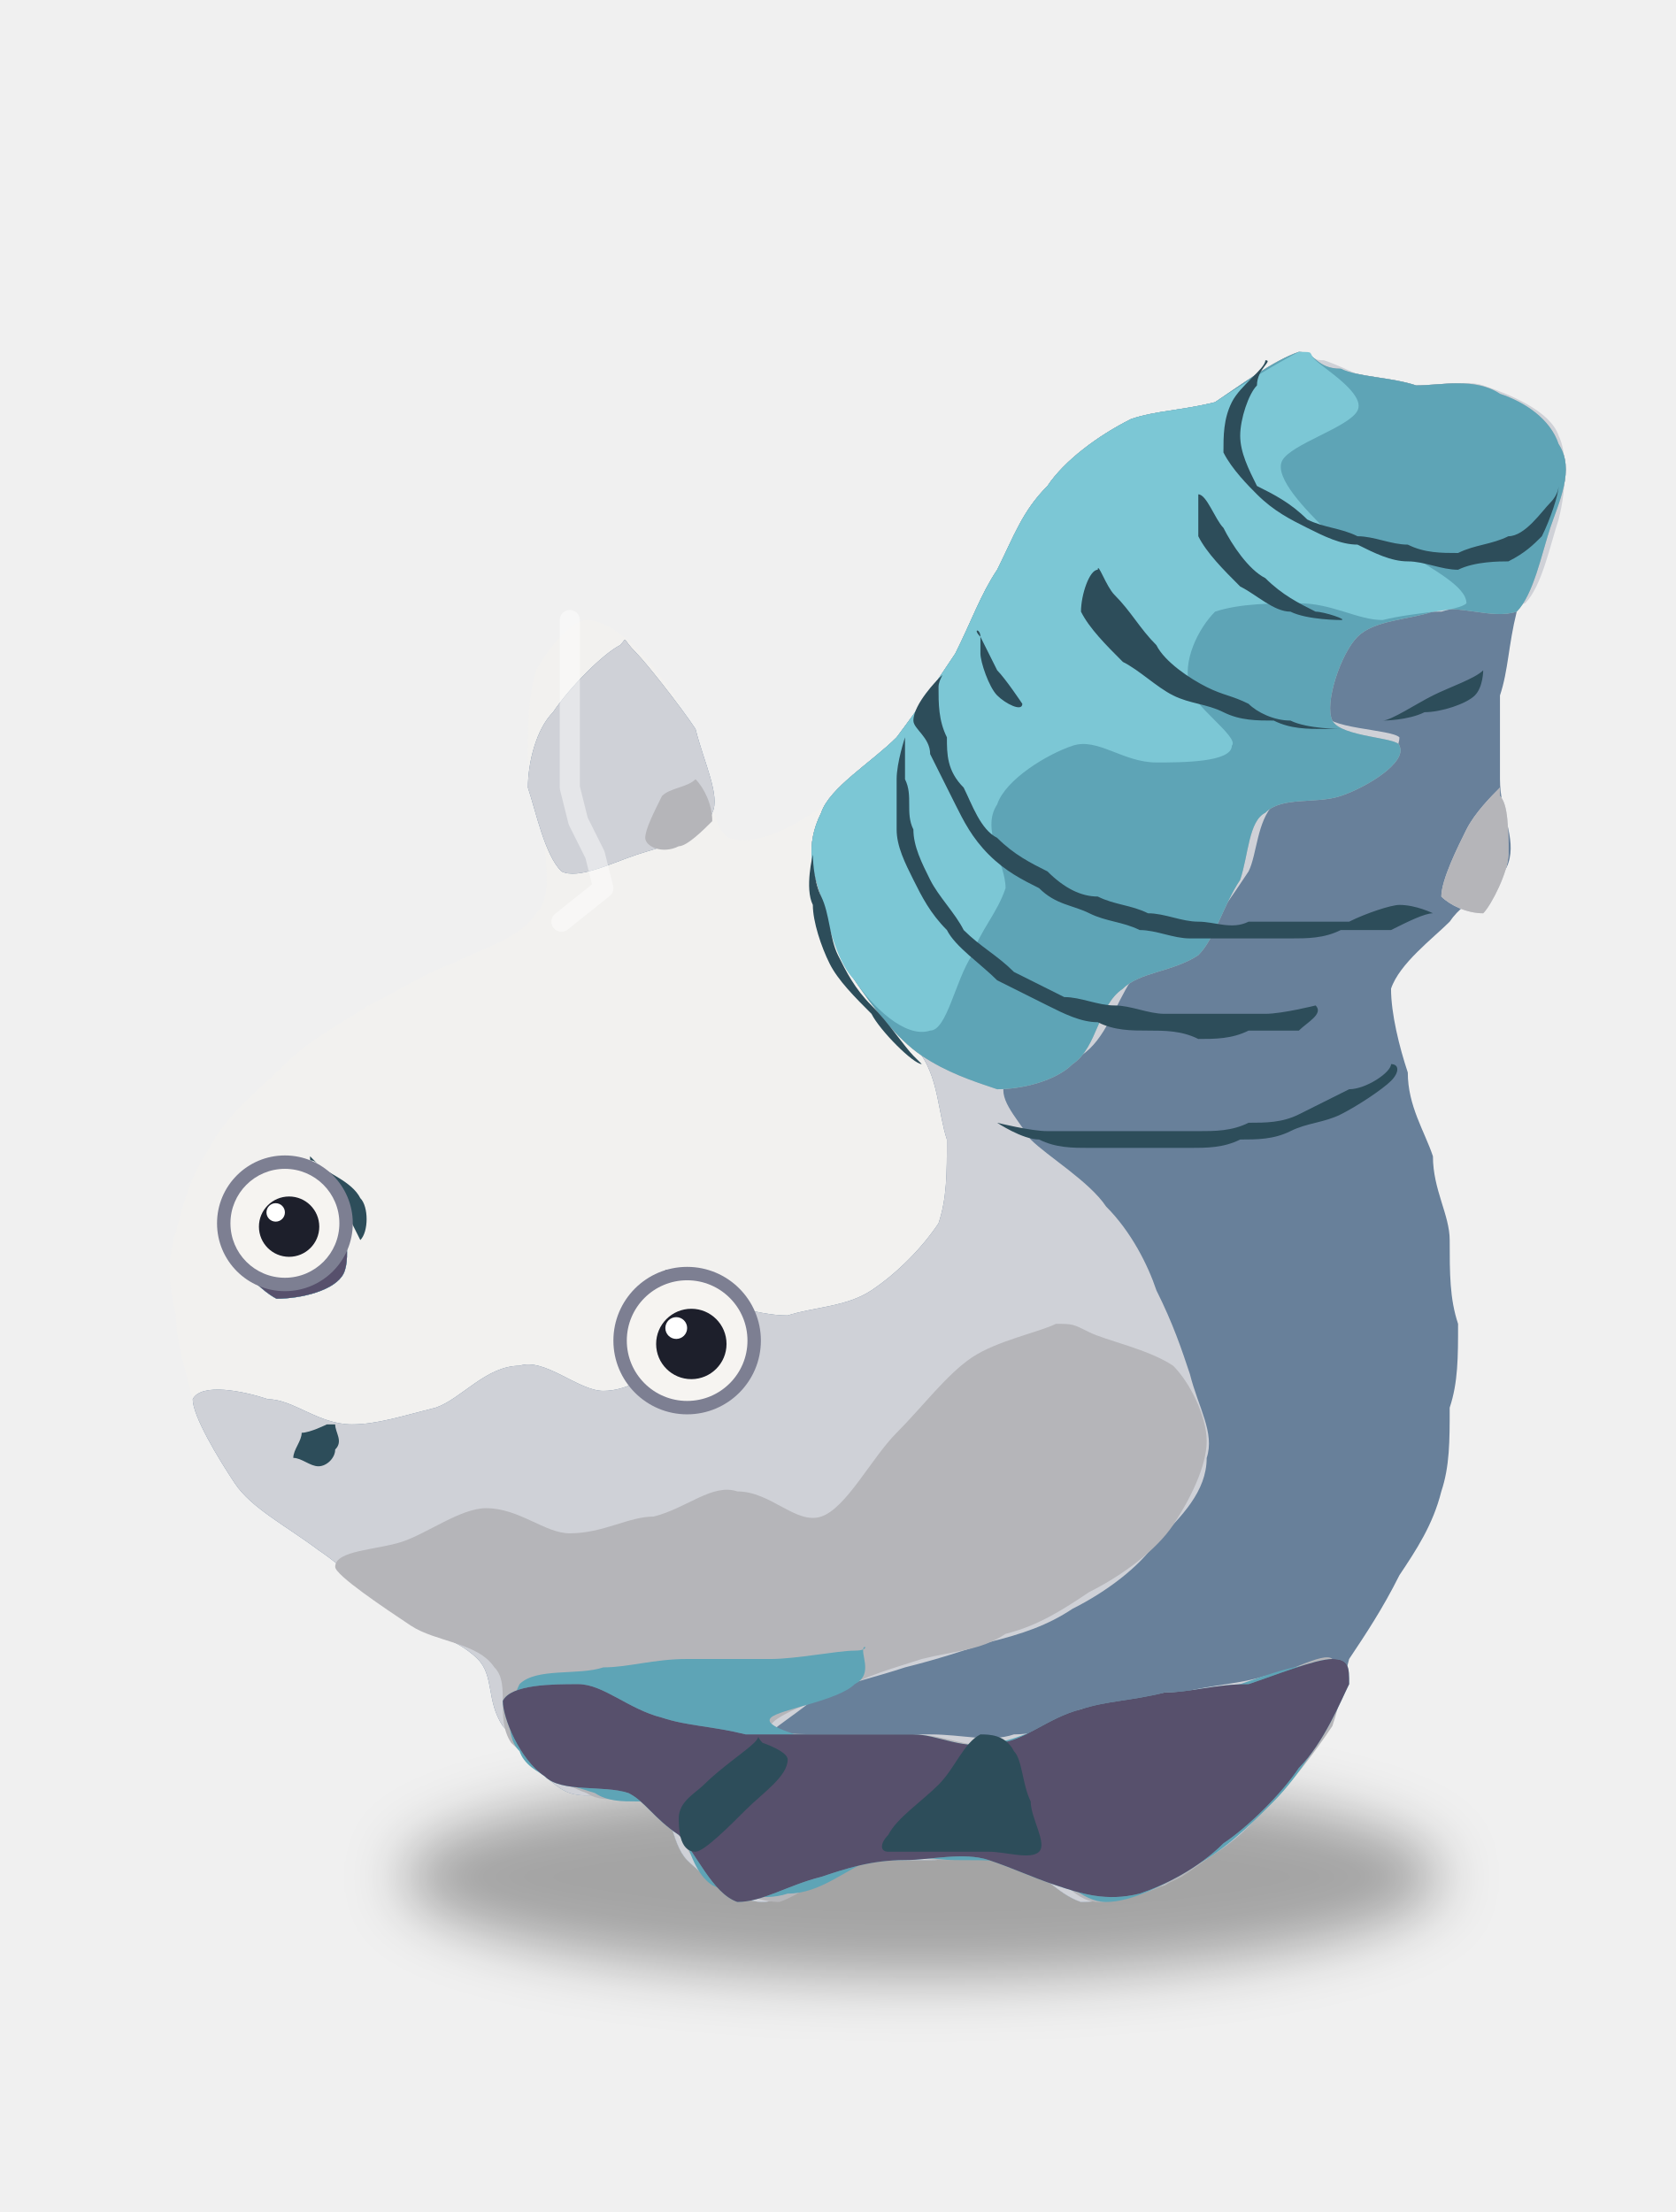
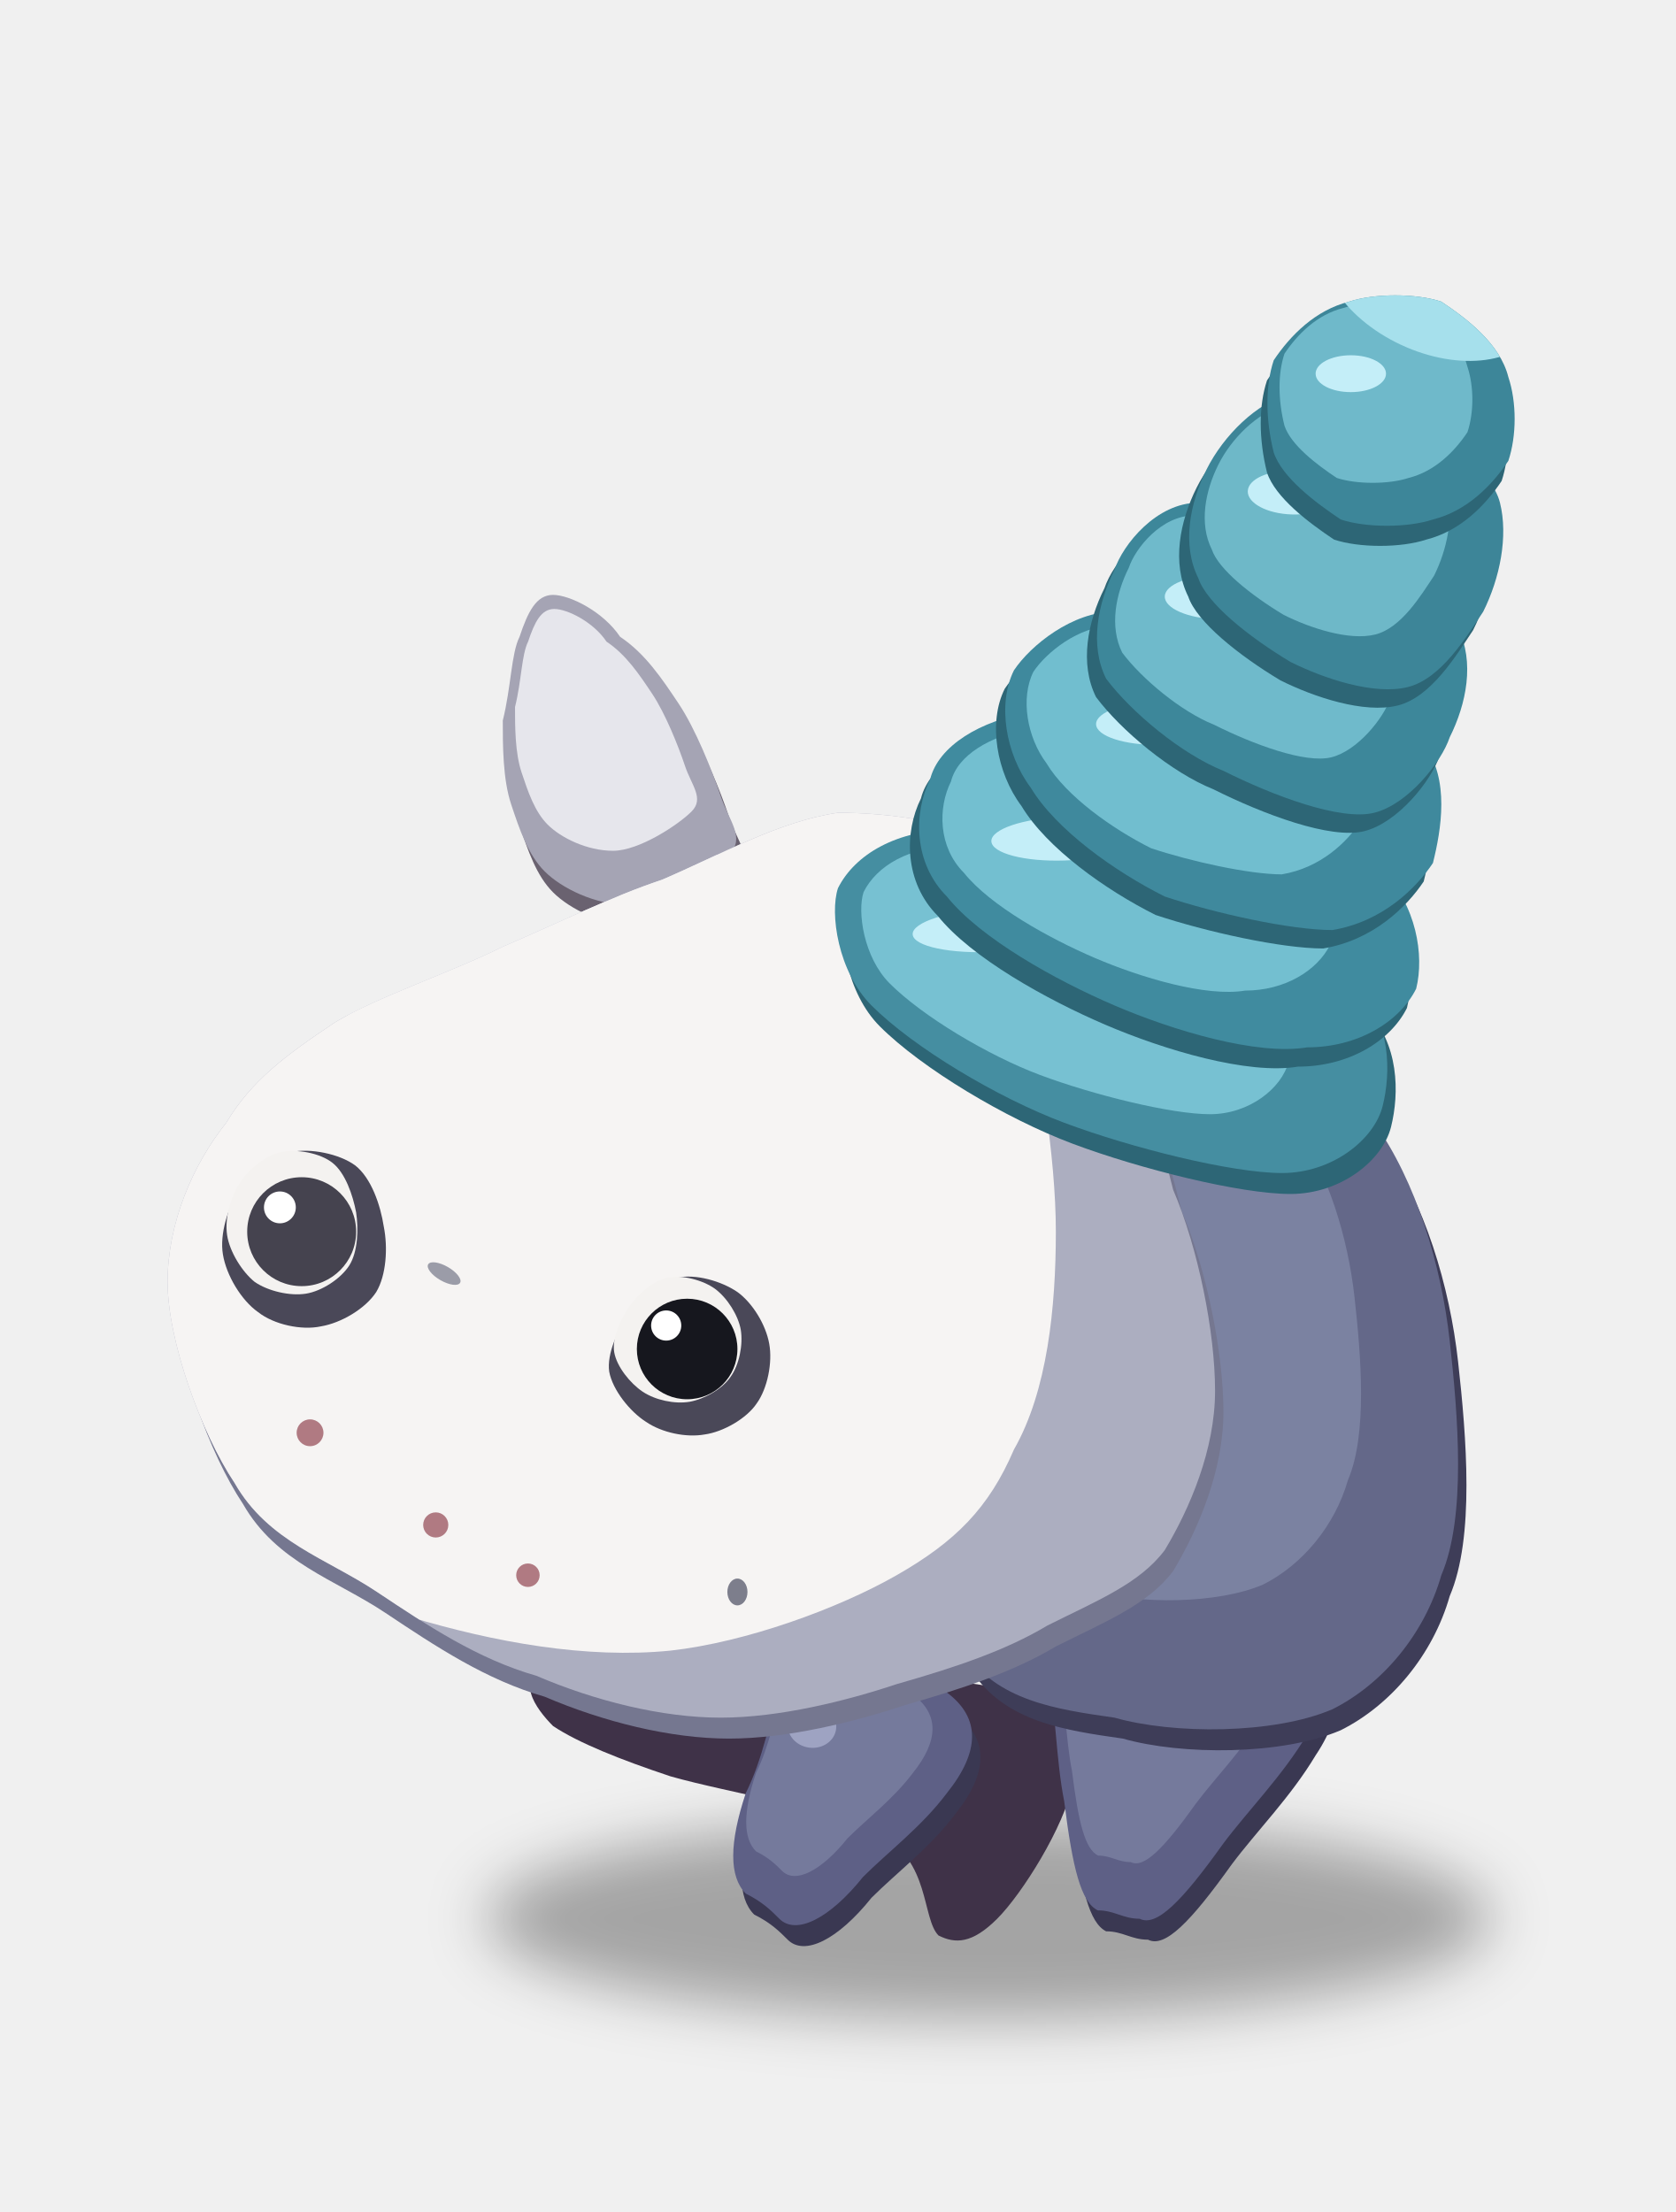
<svg xmlns="http://www.w3.org/2000/svg" viewBox="0 0 200 264" width="200" height="264">
  <defs>
    <filter id="seal-blur" x="-30%" y="-100%" width="160%" height="300%">
      <feGaussianBlur stdDeviation="3.5" />
    </filter>
  </defs>
  <g id="shadow">
-     <ellipse cx="110" cy="224" rx="62" ry="12" fill="#000" opacity="0.32" filter="url(#seal-blur)" />
-   </g>
-   <g id="body">
-     <path fill="#f2f1ef" d="M155 42c-3 1-7 4-10 6-4 1-7 1-10 2-4 2-8 5-10 8-3 3-4 6-6 10-2 3-3 6-5 10-2 3-4 7-7 10-3 3-6 7-10 9-3 2-7 4-10 3-2-1-2-6-4-9-1-3-1-7-4-10-2-3-6-7-9-7-2 0-5 4-6 6-1 3-1 7-1 10 0 4 2 7 2 10 0 3 1 7-1 9-2 3-6 4-10 6-3 1-6 3-10 5-3 2-7 4-10 7-3 3-7 6-9 10-2 3-3 6-4 10-1 3-1 6 0 10 0 3 1 6 2 10 1 3 3 7 5 10 2 3 6 5 10 8 3 2 6 5 9 7 3 3 7 3 10 6 2 2 1 5 3 8 2 2 5 7 8 8 3 1 7-1 10 0 2 1 2 6 4 8 2 2 6 5 9 5 3 0 6-4 10-5 3 0 6 0 10 0 3 0 7-1 10 0 3 1 5 4 8 5 3 0 6-1 10-2 3-2 7-4 10-7 3-3 6-6 8-10 2-3 3-6 4-10 2-3 4-6 6-10 2-3 4-6 5-10 1-3 1-6 1-10 1-3 1-6 1-10-1-3-1-6-1-10 0-3-2-6-2-10-1-3-3-6-3-10-1-3-2-7-2-10 1-3 5-6 7-8 2-3 6-4 7-7 1-3-1-6-1-10 0-3 0-6 0-10 1-3 1-6 2-10 1-3 3-6 4-10 1-3 3-7 1-10-1-3-4-5-7-6-3-2-7-1-10-1-3-1-7-1-9-2-3 0-3-2-5-2z" />
-     <path fill="#68809a" d="M32 140c-2 1-5 5-5 7 0 3 4 7 6 8 3 0 7-1 8-3 1-2 0-7-1-9-2-2-6-3-8-3zM74 77c-2 1-6 5-8 8-2 2-3 6-3 9 1 3 2 8 4 10 2 1 6-1 9-2 3-1 8-2 9-5 1-2-1-6-2-10-2-3-6-8-7-9-2-2-1-2-2-1zM155 42c-3 1-7 4-10 6-4 1-7 1-10 2-4 2-8 5-10 8-3 3-4 6-6 10-2 3-3 6-5 10-2 3-4 6-7 10-3 3-8 6-9 9-2 4-1 7 0 10 1 4 2 7 4 10 2 3 6 6 8 9 2 3 2 7 3 10 0 4 0 7-1 10-2 3-5 6-8 8-3 2-7 2-10 3-4 0-8-2-10-1-3 1-2 5-4 6-2 2-5 4-8 4-3 0-7-4-10-3-4 0-7 4-10 5-4 1-7 2-10 2-4 0-7-3-10-3-3-1-8-2-9 0 0 2 3 7 5 10 2 3 6 5 10 8 3 2 6 5 9 7 3 3 7 3 10 6 2 2 1 5 3 8 2 2 5 7 8 8 3 1 7-1 10 0 2 1 2 6 4 8 2 2 6 5 9 5 3 0 6-4 10-5 3 0 6 0 10 0 3 0 7-1 10 0 3 1 5 4 8 5 3 0 6-1 10-2 3-2 7-4 10-7 3-3 6-6 8-10 2-3 3-6 4-10 2-3 4-6 6-10 2-3 4-6 5-10 1-3 1-6 1-10 1-3 1-6 1-10-1-3-1-6-1-10 0-3-2-6-2-10-1-3-3-6-3-10-1-3-2-7-2-10 1-3 5-6 7-8 2-3 6-4 7-7 1-3-1-6-1-10 0-3 0-6 0-10 1-3 1-6 2-10 1-3 3-6 4-10 1-3 3-7 1-10-1-3-4-5-7-6-3-2-7-1-10-1-3-1-7-1-9-2-3 0-3-2-5-2z" />
-     <path fill="#cfd1d7" d="M32 140c-2 1-5 5-5 7 0 3 4 7 6 8 3 0 7-1 8-3 1-2 0-7-1-9-2-2-6-3-8-3zM179 94c-1 1-3 3-4 5-1 2-3 6-3 8 1 1 3 2 5 2 1-1 3-5 3-7 0-3 0-6-1-7 0-2 0-2 0-1zM74 77c-2 1-6 5-8 8-2 2-3 6-3 9 1 3 2 8 4 10 2 1 6-1 9-2 3-1 8-2 9-5 1-2-1-6-2-10-2-3-6-8-7-9-2-2-1-2-2-1zM155 42c-3 1-7 4-10 6-4 1-7 1-10 2-4 2-8 5-10 8-3 3-4 6-6 10-2 3-3 6-5 10-2 3-4 6-7 10-3 3-8 6-9 9-2 4-1 7 0 10 1 4 2 7 4 10 2 3 6 6 8 9 2 3 2 7 3 10 0 4 0 7-1 10-2 3-5 6-8 8-3 2-7 2-10 3-4 0-8-2-10-1-3 1-2 5-4 6-2 2-5 4-8 4-3 0-7-4-10-3-4 0-7 4-10 5-4 1-7 2-10 2-4 0-7-3-10-3-3-1-8-2-9 0 0 2 3 7 5 10 2 3 6 5 10 8 3 2 6 5 9 7 3 3 7 3 10 6 2 2 1 5 3 8 2 2 5 7 8 8 3 1 7-1 10 0 2 1 2 6 4 8 2 2 6 5 9 5 3 0 6-4 10-5 3 0 6 0 10 0 3 0 7-1 10 0 3 1 5 4 8 5 3 0 6-1 10-2 3-2 7-4 10-7 3-3 6-7 8-10 2-3 4-8 3-9-1-1-6 1-9 1-3 1-6 1-10 2-3 1-6 1-10 2-3 1-6 3-10 3-3 1-6 0-10 0-3 0-7 0-10 0-3 0-9 1-9 0-1 0 4-3 6-5 3-1 7-2 10-3 4-1 7-2 10-3 4-1 7-2 10-4 4-2 8-5 10-8 3-3 6-6 6-10 1-3-1-6-2-10-1-3-2-6-4-10-1-3-3-7-6-10-2-3-7-6-9-8-2-3-4-5-3-7 1-1 7-1 9-3 3-2 4-6 6-9 3-2 6-3 8-5 2-2 4-5 6-8 1-2 1-6 3-8 2-2 7 0 10-2 2-1 5-4 5-6-1-1-9-1-9-3-1-3 2-8 5-10 2-2 6-2 9-2 3-1 7 0 10-1 2-2 3-7 4-10 1-4 1-8 0-10-1-3-6-5-9-6-3-1-7 1-10 0-3 0-6-2-9-3-2 0-1-1-3-1z" />
-     <path fill="#b5b5b9" d="M126 158c-2 1-7 2-10 4-3 2-6 6-9 9-3 3-6 9-9 10-3 1-6-3-10-3-3-1-6 2-10 3-3 0-6 2-10 2-3 0-6-3-10-3-3 0-7 3-10 4-3 1-8 1-8 3 0 1 6 5 9 7 3 2 8 2 10 5 2 2 0 6 2 9 2 2 6 5 9 6 3 2 7-1 9 1 2 1 2 6 5 8 2 2 6 4 9 4 3-1 6-4 10-5 3-1 6 0 10 0 3 0 7-1 10 0 3 1 5 5 8 5 3 0 6-1 10-3 3-2 7-5 10-8 3-3 6-7 8-10 1-3 2-7 0-8-1-1-6 2-10 3-3 0-6 1-10 1-3 1-6 1-10 2-3 1-6 4-10 4-3 1-6-1-10-1-3 0-7 0-10 0-3 0-8 0-7-1 0-1 5-3 8-4 3-2 7-3 10-4 4-1 7-1 10-3 4-1 7-3 10-5 4-2 8-5 10-8 2-3 4-7 4-10 0-3-2-7-4-9-3-2-8-3-10-4-2-1-2-1-4-1zM81 156c0 0-1 1-1 2-1 0 0 1 0 1 1 1 2 0 2 0 1 0 1-1 1-2 0 0-1-1-1-1-1 0-1 0-1 0zM32 140c-2 1-5 5-5 7 0 3 4 7 6 8 3 0 7-1 8-3 1-2 0-7-1-9-2-2-6-3-8-3zM179 94c-1 1-3 3-4 5-1 2-3 6-3 8 1 1 3 2 5 2 1-1 3-5 3-7 0-3 0-6-1-7 0-2 0-2 0-1zM83 93c-1 1-3 1-4 2-1 2-2 4-2 5 0 1 2 2 4 1 1 0 3-2 4-3 0-2-1-4-2-5 0 0 1 0 0 0zM155 42c-3 1-7 4-10 6-4 1-7 1-10 2-4 2-8 5-10 8-3 3-4 6-6 10-2 3-3 6-5 10-2 3-4 6-7 10-3 3-8 6-9 9-2 4-1 7 0 10 1 4 2 7 4 10 2 3 5 7 8 9 3 2 6 3 9 4 3 0 7-1 9-3 3-2 3-7 6-9 2-2 6-2 9-4 2-2 3-6 5-9 1-3 1-7 3-8 2-2 6-1 9-2 3-1 8-4 7-6 0-1-7-1-8-3-1-2 1-8 3-10 2-2 6-2 9-3 3-1 7 1 10 0 2-2 3-7 4-10 1-3 3-7 1-10-1-3-4-5-7-6-3-2-7-1-10-1-3-1-7-1-9-2-3 0-3-2-5-2z" />
-     <path fill="#5ea4b6" d="M102 197c-2 0-7 1-10 1-4 0-7 0-10 0-4 0-7 1-10 1-3 1-8 0-10 2-1 2-2 6 0 8 1 3 6 4 9 5 3 2 7 0 9 2 2 2 2 7 5 9 2 1 6 2 9 1 4 0 7-3 10-4 4-1 7 0 10 0 4 0 7 0 10 1 3 1 5 4 8 4 3 0 7-2 10-4 4-2 7-5 10-8 3-3 6-8 7-10 1-3 1-6-1-6-2-1-7 1-10 2-4 1-7 1-10 2-4 0-7 1-10 2-4 1-7 3-10 3-4 1-7-1-10-1-4 0-8 1-10 1-3-1-7-2-6-3 1-1 8-2 10-4 2-1 1-3 1-4 0-1 1 0-1 0zM81 156c0 0-1 1-1 2-1 0 0 1 0 1 1 1 2 0 2 0 1 0 1-1 1-2 0 0-1-1-1-1-1 0-1 0-1 0zM32 140c-2 1-5 5-5 7 0 3 4 7 6 8 3 0 7-1 8-3 1-2 0-7-1-9-2-2-6-3-8-3zM155 42c-3 1-7 4-10 6-4 1-7 1-10 2-4 2-8 5-10 8-3 3-4 6-6 10-2 3-3 6-5 10-2 3-4 6-7 10-3 3-8 6-9 9-2 4-1 7 0 10 1 4 2 7 4 10 2 3 5 7 8 9 3 2 6 3 9 4 3 0 7-1 9-3 3-2 3-7 6-9 2-2 6-2 9-4 2-2 3-6 5-9 1-3 1-7 3-8 2-2 6-1 9-2 3-1 8-4 7-6 0-1-7-1-8-3-1-2 1-8 3-10 2-2 6-2 9-3 3-1 7 1 10 0 2-2 3-7 4-10 1-3 3-7 1-10-1-3-4-5-7-6-3-2-7-1-10-1-3-1-7-1-9-2-3 0-3-2-5-2z" />
-     <path fill="#7cc7d5" d="M159 198c-2 0-7 2-10 3-4 0-7 1-10 1-4 1-7 1-10 2-4 1-7 4-10 4-4 1-7-1-10-1-4 0-7 0-10 0-4 0-7 0-10 0-4-1-7-1-10-2-4-1-7-4-10-4-3 0-8 0-9 2 0 2 2 7 5 9 2 2 7 1 10 2 2 1 3 3 6 5 2 2 4 7 7 8 3 0 6-2 10-3 3-1 6-2 10-2 3 0 7-1 10 0 3 1 5 2 8 3 3 1 6 2 10 1 3-1 7-3 10-6 3-2 7-6 9-9 3-3 5-8 6-10 0-2 0-3-2-3zM32 140c-2 1-5 5-5 7 0 3 4 7 6 8 3 0 7-1 8-3 1-2 0-7-1-9-2-2-6-3-8-3zM155 42c-2 1-7 4-10 6-4 1-7 1-10 2-4 2-8 5-10 8-3 3-4 6-6 10-2 3-3 6-5 10-2 3-4 6-7 10-3 3-8 6-9 9-2 4-1 7 0 10 1 4 2 8 4 10 2 3 6 7 9 6 2 0 3-6 5-9 1-3 3-5 4-8 0-3-3-7-1-10 1-3 6-6 9-7 3-1 6 2 10 2 3 0 9 0 9-2 1-1-5-5-5-7-1-3 1-7 3-9 3-1 7-1 10-1 4 0 7 2 10 2 4-1 9-1 10-2 0-2-4-4-7-6-3-1-7-1-10-3-2-2-6-6-5-8 1-2 8-4 9-6 1-2-4-5-5-6-1-1 0-1-2-1z" />
-     <path fill="#57506c" d="M159 198c-2 0-7 2-10 3-4 0-7 1-10 1-4 1-7 1-10 2-4 1-7 4-10 4-4 1-7-1-10-1-4 0-7 0-10 0-4 0-7 0-10 0-4-1-7-1-10-2-4-1-7-4-10-4-3 0-8 0-9 2 0 2 2 7 5 9 2 2 7 1 10 2 2 1 3 3 6 5 2 2 4 7 7 8 3 0 6-2 10-3 3-1 6-2 10-2 3 0 7-1 10 0 3 1 5 2 8 3 3 1 6 2 10 1 3-1 7-3 10-6 3-2 7-6 9-9 3-3 5-8 6-10 0-2 0-3-2-3zM32 140c-2 1-5 5-5 7 0 3 4 7 6 8 3 0 7-1 8-3 1-2 0-7-1-9-2-2-6-3-8-3z" />
-   </g>
-   <path id="lines" fill="#2d4d5a" d="M90 208c-1 1-4 3-6 5-1 1-3 2-3 4 0 1 0 4 2 4 1 0 4-3 6-5 2-2 5-4 5-6 0-1-3-2-3-2-1-1 0-1-1 0zM117 207c-2 1-3 4-5 6-2 2-5 4-6 6-1 1-1 2 0 2 1 0 4 0 6 0 2 0 4 0 6 0 2 0 5 1 6 0 1-1-1-4-1-6-1-2-1-5-2-6-1-2-3-2-4-2zM39 170c0 0-2 1-3 1 0 1-1 2-1 3 1 0 2 1 3 1 1 0 2-1 2-2 1-1 0-2 0-3-1 0 0 0-1 0zM79 152c-1 1-4 4-4 5-1 2-1 4 0 5 1 2 3 4 5 5 2 1 5 1 6 0 2-1 3-4 3-6 0-2-1-5-2-6-2-2-5-3-6-3-2 0-1-1-2 0zM79 155c1 0 5 0 6 2 1 1 0 5 0 6 0 1-1 0-2-1-1-1-2-3-3-4 0-1-2-2-1-3zM37 138c0 1 0 0 1 1 0 1 2 4 3 5 1 2 2 4 2 4 1-1 1-4 0-5-1-2-4-3-5-4-1-1-1-1-1-1zM166 127c0 1-3 3-5 3-2 1-4 2-6 3-2 1-4 1-6 1-2 1-4 1-6 1-2 0-4 0-6 0-2 0-4 0-6 0-2 0-4 0-6 0-2 0-6-1-6-1 0 0 3 2 5 2 2 1 4 1 6 1 2 0 4 0 6 0 2 0 4 0 6 0 2 0 4 0 6-1 2 0 4 0 6-1 2-1 4-1 6-2 2-1 5-3 6-4 1-1 1-2 0-2zM97 102c0 0-1 4 0 6 0 2 1 5 2 7 1 2 3 4 5 6 1 2 5 6 6 6 1 1 0 0-1-1-1-1-3-4-5-6-2-2-3-4-4-6-1-2-1-5-2-7-1-2-1-5-1-5zM108 88c0 0-1 3-1 5 0 2 0 4 0 6 0 2 1 4 2 6 1 2 2 4 4 6 1 2 4 4 6 6 2 1 4 2 6 3 2 1 4 2 6 2 2 1 4 1 6 1 2 0 4 0 6 1 2 0 4 0 6-1 2 0 4 0 6 0 1-1 3-2 2-3 0 0-4 1-6 1-2 0-4 0-6 0-2 0-4 0-6 0-2 0-4-1-6-1-2 0-4-1-6-1-2-1-4-2-6-3-2-2-4-3-6-5-1-2-3-4-4-6-1-2-2-4-2-6-1-2 0-4-1-6 0-2 0-5 0-5zM177 80c-1 1-4 2-6 3-2 1-5 3-6 3 0 0 3 0 5-1 2 0 5-1 6-2 1-1 1-3 1-3 0 0 1 0 0 0zM112 81c0 0-3 3-3 5 0 1 2 2 2 4 1 2 2 4 3 6 1 2 2 4 4 6 2 2 4 3 6 4 2 2 4 2 6 3 2 1 4 1 6 2 2 0 4 1 6 1 2 0 4 0 6 0 2 0 4 0 6 0 2 0 4 0 6-1 2 0 5 0 6 0 2-1 4-2 5-2 0 0-2-1-4-1-1 0-4 1-6 2-2 0-4 0-6 0-2 0-4 0-6 0-2 1-4 0-6 0-2 0-4-1-6-1-2-1-4-1-6-2-2 0-4-1-6-3-2-1-4-2-6-4-2-1-3-4-4-6-2-2-2-4-2-6-1-2-1-4-1-6 0-1 1-2 0-1zM117 76c0 0 0 1 0 2 0 1 1 4 2 5 1 1 3 2 3 1 0 0-2-3-3-4-1-2-2-4-2-4-1-1 0-1 0 0zM131 68c-1 0-2 3-2 5 1 2 3 4 5 6 2 1 4 3 6 4 2 1 4 1 6 2 2 1 4 1 6 1 2 1 4 1 6 1 1 0 3 0 2 0 0 0-4 0-6-1-2 0-4-1-5-2-2-1-3-1-5-2-2-1-5-3-6-5-2-2-3-4-5-6-1-1-2-4-2-3zM143 59c0 0 0 3 0 5 1 2 3 4 5 6 2 1 4 3 6 3 2 1 6 1 6 1 1 0-2-1-3-1-2-1-4-2-6-4-2-1-4-4-5-6-1-1-2-4-3-4zM151 43c0 1-3 3-4 5-1 2-1 4-1 6 1 2 3 4 4 5 2 2 4 3 6 4 2 1 4 2 6 2 2 1 4 2 6 2 2 0 4 1 6 1 2-1 5-1 6-1 2-1 3-2 4-3 1-2 2-5 2-6 0 0 0 1-1 2-1 1-3 4-5 4-2 1-4 1-6 2-2 0-4 0-6-1-2 0-4-1-6-1-2-1-4-1-6-2-2-2-4-3-6-4-1-2-2-4-2-6 0-2 1-5 2-6 0-2 2-3 1-3z" />
-   <path id="gloss" d="M68 74 68 78 68 82 68 86 68 90 68 94 69 98 71 102 72 106 67 110" fill="none" stroke="#fff" stroke-width="2.4" stroke-linecap="round" stroke-linejoin="round" opacity="0.45" />
-   <g id="eyes">
+     <ellipse cx="118" cy="229" rx="60" ry="12" fill="#000" opacity="0.32" filter="url(#seal-blur)" />
+   </g>
+   <path id="seal-leg-shadow" fill="#3f3248" d="M66 199c4-1 18 0 27 1 9 0 22 0 28 2 6 2 7 7 7 11-1 5-6 13-9 16-3 3-5 3-7 2-2-2-1-9-7-12-5-3-18-5-25-7-6-2-11-4-14-6-2-2-5-6 0-7z" />
+   <g id="seal-leg-left">
+     <g id="seal-leg-left-0">
+       <defs>
+         <path id="seal-leg-left-0-shape" d="M93 201c2-6 6-8 10-5 3 2 6 4 10 6 4 3 4 7 0 12-3 4-7 7-10 10-4 5-8 7-10 5-1-1-2-2-4-3-2-2-2-6 0-12 2-4 3-9 4-13z" />
+         <clipPath id="seal-leg-left-0-clip">
+           <use href="#seal-leg-left-0-shape" />
+         </clipPath>
+       </defs>
+       <use href="#seal-leg-left-0-shape" fill="#3a3852" transform="translate(1.0 2.5)" />
+       <use href="#seal-leg-left-0-shape" fill="#5e6086" />
+       <g clip-path="url(#seal-leg-left-0-clip)">
+         <use href="#seal-leg-left-0-shape" fill="#757a9c" transform="translate(98.8 211.6) scale(0.78) translate(-100 -214)" />
+         <ellipse cx="96.9" cy="206.0" rx="2.9" ry="2.6" fill="#9ea3c2" transform="rotate(7 96.9 206.0)" />
+       </g>
+     </g>
+   </g>
+   <g id="seal-ear">
+     <g id="seal-ear-0">
+       <defs>
+         <path id="seal-ear-0-shape" d="M66 71c2 0 6 2 8 5 3 2 5 5 7 8 2 3 4 8 5 11 1 3 3 5 1 7-2 2-8 6-12 6-4 0-8-2-10-4-2-2-3-5-4-8-1-3-1-7-1-10 1-4 1-8 2-10 1-3 2-5 4-5z" />
+         <clipPath id="seal-ear-0-clip">
+           <use href="#seal-ear-0-shape" />
+         </clipPath>
+       </defs>
+       <use href="#seal-ear-0-shape" fill="#6a6270" transform="translate(1.0 2.5)" />
+       <use href="#seal-ear-0-shape" fill="#a5a4b4" />
+       <g clip-path="url(#seal-ear-0-clip)">
+         <use href="#seal-ear-0-shape" fill="#e6e6ec" transform="translate(71.6 87.5) scale(0.78) translate(-73 -90)" />
+       </g>
+     </g>
+   </g>
+   <g id="seal-whole">
+     <g id="seal-leg-right">
+       <g id="seal-leg-right-0">
+         <defs>
+           <path id="seal-leg-right-0-shape" d="M125 199c-1-8 2-11 10-9 6 1 11 3 16 4 8 3 9 7 5 13-3 5-7 9-10 13-5 7-8 10-10 9-2 0-3-1-5-1-2-1-3-5-4-13-1-5-1-11-2-16z" />
+           <clipPath id="seal-leg-right-0-clip">
+             <use href="#seal-leg-right-0-shape" />
+           </clipPath>
+         </defs>
+         <use href="#seal-leg-right-0-shape" fill="#3a3852" transform="translate(1.0 2.5)" />
+         <use href="#seal-leg-right-0-shape" fill="#5e6086" />
+         <g clip-path="url(#seal-leg-right-0-clip)">
+           <use href="#seal-leg-right-0-shape" fill="#757a9c" transform="translate(136.5 208.2) scale(0.78) translate(-138 -211)" />
+           <ellipse cx="134.0" cy="204.3" rx="3.5" ry="3.0" fill="#9ea3c2" transform="rotate(-11 134.0 204.3)" />
+         </g>
+       </g>
+     </g>
+     <g id="seal-body">
+       <g id="seal-body-0">
+         <defs>
+           <path id="seal-body-0-shape" d="M173 160c1 9 2 21-1 28-2 7-7 13-13 16-7 3-19 3-26 1-7-1-14-2-18-8-5-6-8-18-9-27-1-9 1-19 3-27 3-7 6-14 12-17 6-4 19-4 26-3 7 2 13 5 17 11 5 7 8 17 9 26z" />
+           <clipPath id="seal-body-0-clip">
+             <use href="#seal-body-0-shape" />
+           </clipPath>
+         </defs>
+         <use href="#seal-body-0-shape" fill="#3e3d58" transform="translate(1.0 2.5)" />
+         <use href="#seal-body-0-shape" fill="#646889" />
+         <g clip-path="url(#seal-body-0-clip)">
+           <use href="#seal-body-0-shape" fill="#7b82a1" transform="translate(135.9 158.7) scale(0.78) translate(-140 -165)" />
+           <ellipse cx="130.2" cy="151.1" rx="9.5" ry="6.7" fill="#a3a8c6" transform="rotate(-33 130.2 151.1)" />
+         </g>
+       </g>
+     </g>
+     <g id="seal-head">
+       <g id="seal-head-0">
+         <defs>
+           <path id="seal-head-0-shape" d="M20 153c0-7 3-14 7-19 3-5 7-8 13-12 5-3 14-6 20-9 7-3 13-6 19-8 7-3 14-7 21-8 6 0 15 1 21 5 5 3 8 11 11 18 4 7 6 14 8 22 3 7 5 17 5 24 0 7-3 14-6 19-3 4-8 6-14 9-5 3-11 5-18 7-6 2-14 4-21 4-7 0-15-2-22-5-7-2-13-6-19-10-6-4-13-6-17-13-4-6-8-17-8-24z" />
+           <clipPath id="seal-head-0-clip">
+             <use href="#seal-head-0-shape" />
+           </clipPath>
+         </defs>
+         <use href="#seal-head-0-shape" fill="#757790" transform="translate(1.0 2.5)" />
+         <use href="#seal-head-0-shape" fill="#acaec0" />
+         <g clip-path="url(#seal-head-0-clip)">
+           <use href="#seal-head-0-shape" fill="#e4e5ec" transform="translate(76.4 144.2) scale(0.78) translate(-84 -152)" />
+           <ellipse cx="63.4" cy="130.4" rx="17.6" ry="8.3" fill="#ffffff" transform="rotate(-25 63.4 130.4)" />
+         </g>
+       </g>
+     </g>
+     <g clip-path="url(#seal-head-0-clip)">
+       <path d="M13 131c4-12 16-16 27-23 11-6 27-12 39-15 13-2 28-2 35 1 7 4 6 14 8 23 2 9 4 21 4 30 0 9-1 19-5 26-3 7-7 11-14 15-7 4-18 8-27 9-10 1-21-1-31-4-10-3-26-4-32-14-6-11-8-37-4-48z" fill="#f6f4f3" />
+     </g>
+     <g id="seal-horn">
+       <g id="seal-horn-0">
+         <defs>
+           <path id="seal-horn-0-shape" d="M165 132c-1 4-6 8-12 8-6 0-18-3-26-6-8-3-18-9-23-14-4-4-5-11-4-14 2-4 7-7 14-7 6-1 17 2 25 5 8 3 18 9 23 14 4 4 4 10 3 14z" />
+           <clipPath id="seal-horn-0-clip">
+             <use href="#seal-horn-0-shape" />
+           </clipPath>
+         </defs>
+         <use href="#seal-horn-0-shape" fill="#2d6676" transform="translate(1.0 2.5)" />
+         <use href="#seal-horn-0-shape" fill="#458ea1" />
+         <g clip-path="url(#seal-horn-0-clip)">
+           <use href="#seal-horn-0-shape" fill="#77c1d2" transform="translate(128.8 116.6) scale(0.78) translate(-133.0 -119.0)" />
+           <ellipse cx="118.7" cy="111.0" rx="9.8" ry="2.6" fill="#c4eef8" transform="rotate(-3 118.7 111.0)" />
+         </g>
+       </g>
+       <g id="seal-horn-1">
+         <defs>
+           <path id="seal-horn-1-shape" d="M169 118c-2 4-7 7-13 7-6 1-16-2-23-5-7-3-16-8-20-13-4-4-4-10-2-14 1-4 6-7 12-8 6 0 16 2 23 5 7 4 15 9 19 14 4 4 5 10 4 14z" />
+           <clipPath id="seal-horn-1-clip">
+             <use href="#seal-horn-1-shape" />
+           </clipPath>
+         </defs>
+         <use href="#seal-horn-1-shape" fill="#2d6676" transform="translate(-1.1 2.3)" />
+         <use href="#seal-horn-1-shape" fill="#408b9f" />
+         <g clip-path="url(#seal-horn-1-clip)">
+           <use href="#seal-horn-1-shape" fill="#73bfd0" transform="translate(135.6 102.9) scale(0.78) translate(-139.35 -105.35)" />
+           <ellipse cx="127.0" cy="100.1" rx="8.7" ry="2.6" fill="#c4eef8" transform="rotate(-2 127.0 100.1)" />
+         </g>
+       </g>
+       <g id="seal-horn-2">
+         <defs>
+           <path id="seal-horn-2-shape" d="M171 103c-2 3-6 7-12 8-5 0-14-2-20-4-6-3-13-8-16-13-3-4-4-10-2-14 2-3 7-7 12-7 5-1 13 2 20 4 6 3 14 8 17 12 3 4 2 10 1 14z" />
+           <clipPath id="seal-horn-2-clip">
+             <use href="#seal-horn-2-shape" />
+           </clipPath>
+         </defs>
+         <use href="#seal-horn-2-shape" fill="#2d6676" transform="translate(-1.1 2.2)" />
+         <use href="#seal-horn-2-shape" fill="#3f899d" />
+         <g clip-path="url(#seal-horn-2-clip)">
+           <use href="#seal-horn-2-shape" fill="#71becf" transform="translate(142.9 89.3) scale(0.78) translate(-146.1 -91.7)" />
+           <ellipse cx="138.4" cy="86.3" rx="7.6" ry="2.6" fill="#c4eef8" transform="rotate(-1 138.4 86.3)" />
+         </g>
+       </g>
+       <g id="seal-horn-3">
+         <defs>
+           <path id="seal-horn-3-shape" d="M173 88c-1 3-5 8-9 9-4 1-12-2-18-5-5-2-11-7-14-11-2-4-1-9 1-13 1-3 5-8 10-8 4-1 12 1 17 4 5 2 12 7 14 11 2 4 1 9-1 13z" />
+           <clipPath id="seal-horn-3-clip">
+             <use href="#seal-horn-3-shape" />
+           </clipPath>
+         </defs>
+         <use href="#seal-horn-3-shape" fill="#2d6676" transform="translate(-1.2 2.2)" />
+         <use href="#seal-horn-3-shape" fill="#3d879a" />
+         <g clip-path="url(#seal-horn-3-clip)">
+           <use href="#seal-horn-3-shape" fill="#6fbacb" transform="translate(150.5 75.6) scale(0.78) translate(-153.25 -78.05)" />
+           <ellipse cx="145.4" cy="71.3" rx="6.4" ry="2.6" fill="#c4eef8" transform="rotate(1 145.4 71.3)" />
+         </g>
+       </g>
+       <g id="seal-horn-4">
+         <defs>
+           <path id="seal-horn-4-shape" d="M177 73c-2 3-5 8-9 9-4 1-10-1-14-3-5-3-10-7-11-10-2-4-1-9 1-13 2-4 6-8 10-9 3-1 10 1 14 3 4 2 10 6 11 10 1 4 0 9-2 13z" />
+           <clipPath id="seal-horn-4-clip">
+             <use href="#seal-horn-4-shape" />
+           </clipPath>
+         </defs>
+         <use href="#seal-horn-4-shape" fill="#2d6676" transform="translate(-1.2 2.2)" />
+         <use href="#seal-horn-4-shape" fill="#3d8598" />
+         <g clip-path="url(#seal-horn-4-clip)">
+           <use href="#seal-horn-4-shape" fill="#6eb8c8" transform="translate(158.5 62.0) scale(0.78) translate(-160.8 -64.4)" />
+           <ellipse cx="154.2" cy="58.8" rx="5.3" ry="2.6" fill="#c4eef8" transform="rotate(2 154.2 58.8)" />
+         </g>
+       </g>
+       <g id="seal-horn-5">
+         <defs>
+           <path id="seal-horn-5-shape" d="M180 55c-2 3-5 6-9 7-3 1-8 1-11 0-3-2-7-5-8-8-1-4-1-8 0-11 2-3 5-6 9-7 3-1 8-1 11 0 3 2 7 5 8 9 1 3 1 7 0 10z" />
+           <clipPath id="seal-horn-5-clip">
+             <use href="#seal-horn-5-shape" />
+           </clipPath>
+         </defs>
+         <use href="#seal-horn-5-shape" fill="#2d6676" transform="translate(-0.8 2.4)" />
+         <use href="#seal-horn-5-shape" fill="#3d8699" />
+         <g clip-path="url(#seal-horn-5-clip)">
+           <use href="#seal-horn-5-shape" fill="#6fb9ca" transform="translate(164.2 46.9) scale(0.78) translate(-166 -49)" />
+           <ellipse cx="161.2" cy="44.6" rx="4.2" ry="2.2" fill="#c4eef8" transform="rotate(0 161.2 44.6)" />
+         </g>
+       </g>
+     </g>
+     <g clip-path="url(#seal-horn-5-clip)">
+       <ellipse cx="171" cy="33" rx="14" ry="9" fill="#a6e0ec" transform="rotate(25 171 33)" />
+     </g>
+   </g>
+   <g id="seal-freckles" fill="#b07a82">
+     <circle cx="37" cy="171" r="1.6" />
+     <circle cx="52" cy="182" r="1.5" />
+     <circle cx="63" cy="188" r="1.4" />
+     <ellipse cx="53" cy="152" rx="2.2" ry="0.9" fill="#9b9ca8" transform="rotate(30 53 152)" />
+     <ellipse cx="88" cy="190" rx="1.2" ry="1.6" fill="#7d7e8c" />
+   </g>
+   <g id="seal-eyes">
    <g id="eye-0">
-       <circle cx="34" cy="146" r="8.1" fill="#7d7f92" />
-       <circle cx="34" cy="146" r="6.5" fill="#f6f4f1" />
+       <path fill="#4a4858" d="M45.8 146.4c0.5 2.5 0.3 5.8-0.9 7.8-1.3 2-4.2 3.7-6.6 4.1-2.3 0.5-5.6-0.2-7.5-1.7-2-1.4-3.8-4.4-4.2-6.9-0.4-2.4 0.6-5.6 1.9-7.6 1.3-2 3.8-4.1 6.2-4.6 2.3-0.5 5.8 0.2 7.7 1.6 1.9 1.5 3 4.7 3.4 7.3z" />
+       <path fill="#f4f2f0" d="M42.5 144.7c0.3 2 0.2 4.7-0.8 6.3-1 1.6-3.3 3.1-5.2 3.4-1.9 0.3-4.5-0.3-6.1-1.4-1.5-1.2-3-3.6-3.3-5.6-0.3-2 0.4-4.5 1.5-6.2 1-1.6 3.1-3.3 4.9-3.7 1.9-0.4 4.7 0.1 6.2 1.3 1.5 1.2 2.4 3.8 2.8 5.9z" />
      <g>
-         <circle cx="34.5" cy="146.4" r="3.6" fill="#1d1f2b" />
-         <circle cx="32.9" cy="144.7" r="1.1" fill="#fff" />
+         <circle cx="36" cy="147" r="6.5" fill="#45434f" />
+         <circle cx="33.4" cy="144.1" r="1.9" fill="#fff" />
      </g>
    </g>
    <g id="eye-1">
-       <circle cx="82" cy="160" r="8.8" fill="#7d7f92" />
-       <circle cx="82" cy="160" r="7.2" fill="#f6f4f1" />
+       <path fill="#4a4858" d="M91.8 160.4c0.4 2.2-0.2 5.3-1.5 7.1-1.2 1.8-4 3.4-6.2 3.7-2.2 0.4-5.1-0.2-7-1.5-1.9-1.2-4-3.8-4.4-6-0.3-2.1 1-5 2.4-6.9 1.3-1.9 3.6-3.9 5.7-4.3 2.2-0.5 5.3 0.4 7.2 1.7 1.8 1.3 3.4 3.9 3.8 6.2z" />
+       <path fill="#f4f2f0" d="M88.4 158.7c0.3 1.8-0.2 4.2-1.2 5.6-1 1.5-3.2 2.7-4.9 3-1.8 0.3-4.1-0.2-5.6-1.2-1.5-1-3.1-3-3.4-4.7-0.3-1.7 0.8-4 1.8-5.5 1.1-1.5 2.9-3.1 4.6-3.4 1.7-0.4 4.2 0.3 5.6 1.3 1.5 1.1 2.8 3.2 3.1 4.9z" />
      <g>
-         <circle cx="82.5" cy="160.4" r="4.2" fill="#1d1f2b" />
-         <circle cx="80.7" cy="158.5" r="1.3" fill="#fff" />
+         <circle cx="82" cy="161" r="6" fill="#16171e" />
+         <circle cx="79.5" cy="158.2" r="1.8" fill="#fff" />
      </g>
    </g>
  </g>
</svg>
